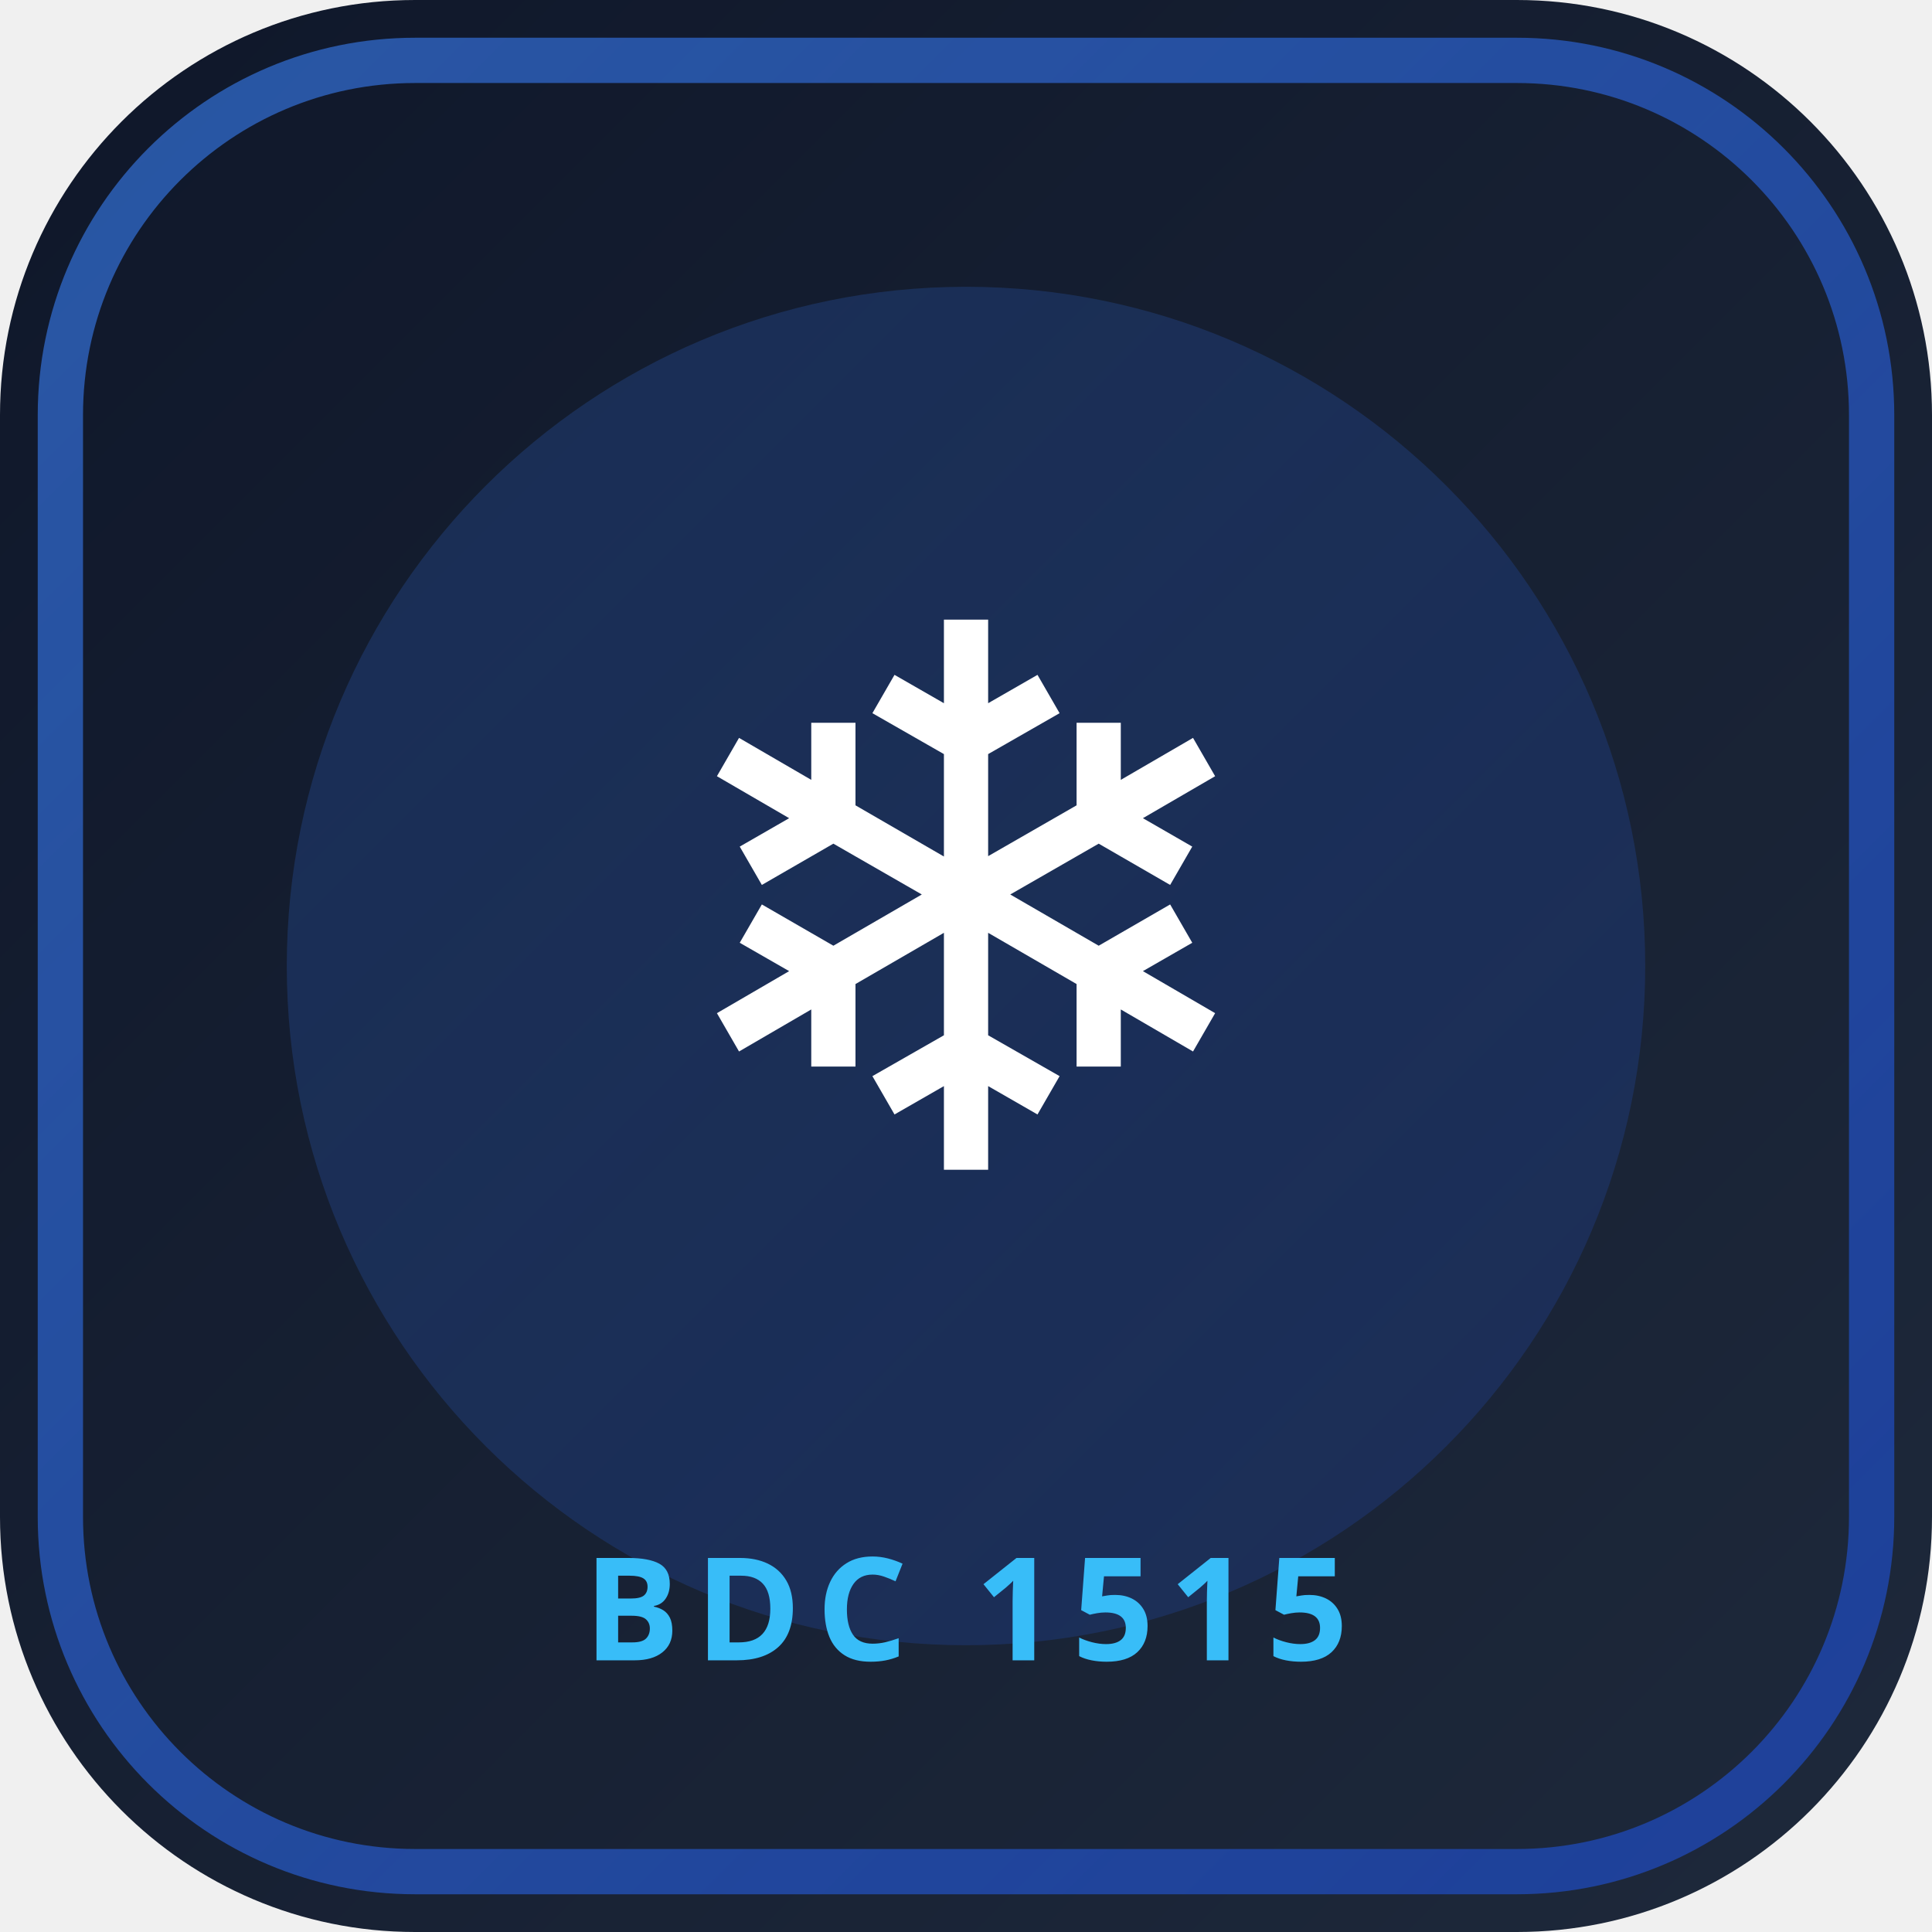
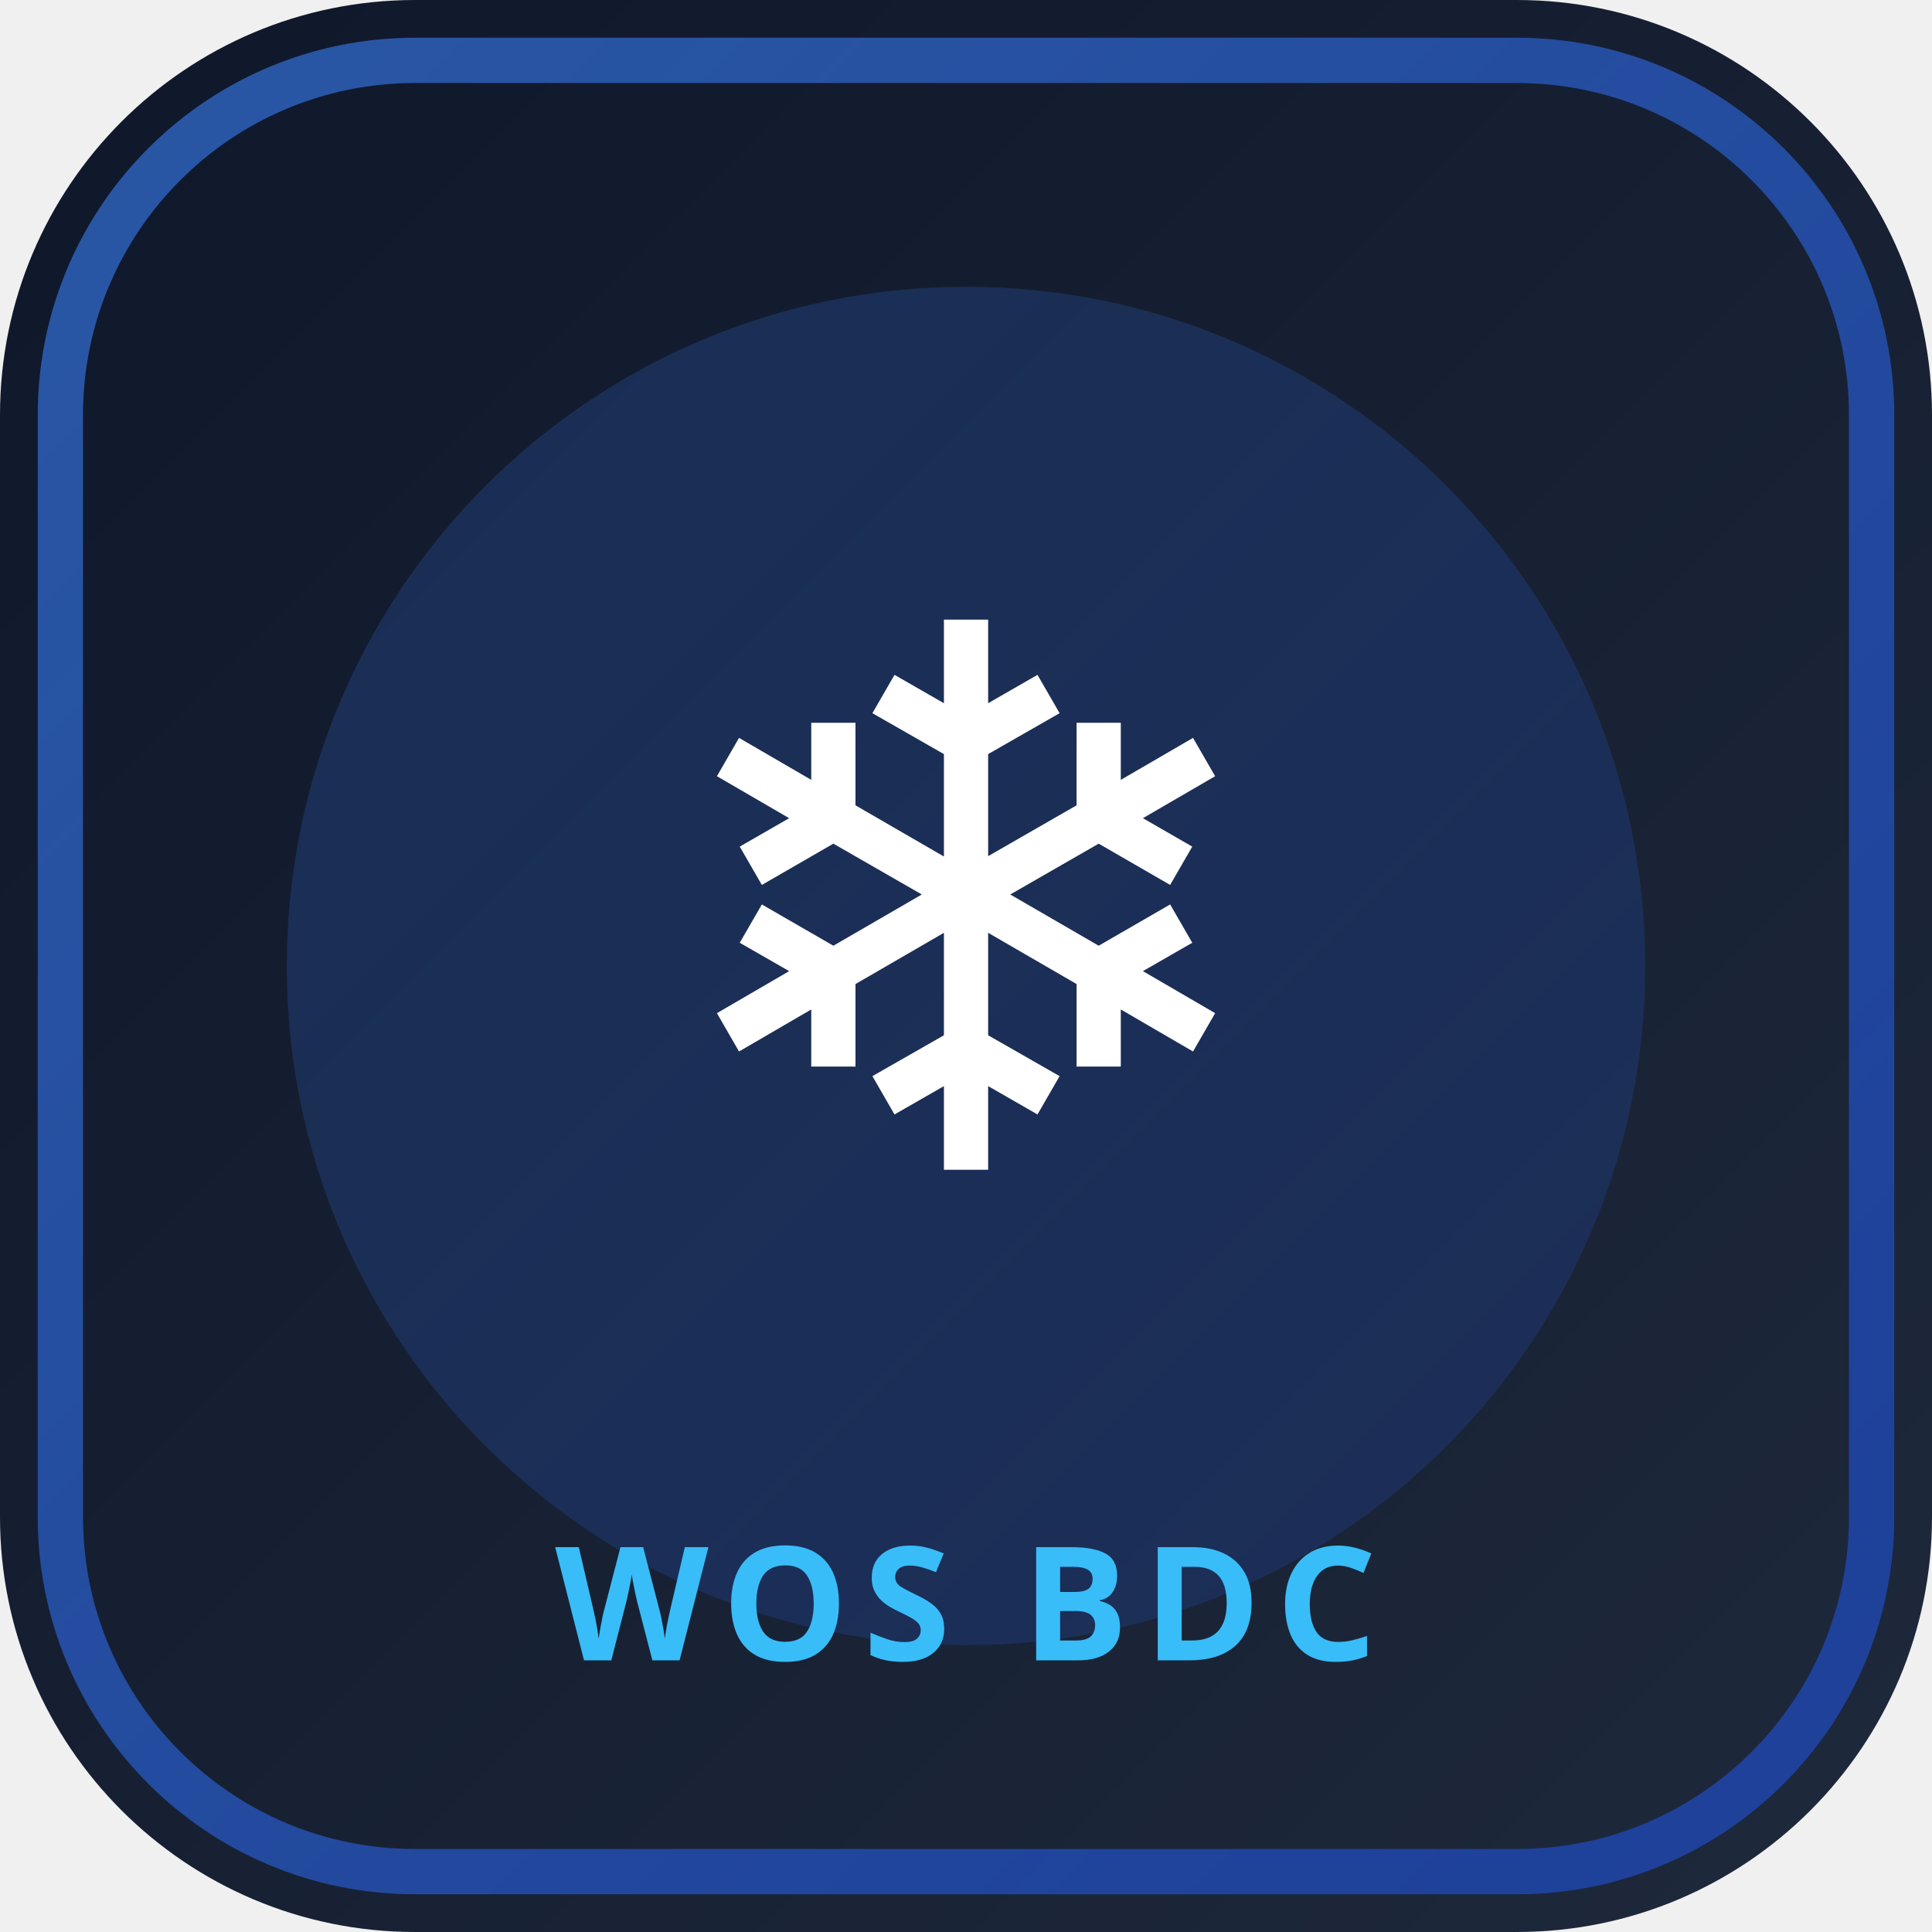
<svg xmlns="http://www.w3.org/2000/svg" width="512" height="512" viewBox="0 0 512 512">
  <defs>
    <linearGradient id="bgGrad" x1="0%" y1="0%" x2="100%" y2="100%">
      <stop offset="0%" stop-color="#0f172a" />
      <stop offset="100%" stop-color="#1e293b" />
    </linearGradient>
    <linearGradient id="accentGrad" x1="0%" y1="0%" x2="100%" y2="100%">
      <stop offset="0%" stop-color="#3b82f6" />
      <stop offset="100%" stop-color="#1d4ed8" />
    </linearGradient>
  </defs>
  <rect width="512" height="512" rx="110" fill="url(#bgGrad)" />
  <rect x="16" y="16" width="480" height="480" rx="94" fill="none" stroke="url(#accentGrad)" stroke-width="12" opacity="0.6" />
  <circle cx="256" cy="256" r="180" fill="url(#accentGrad)" opacity="0.2" />
  <text x="256" y="310" font-size="200" text-anchor="middle" font-family="system-ui, sans-serif" fill="#ffffff">❄️</text>
-   <text x="256" y="440" font-size="38" font-weight="bold" text-anchor="middle" font-family="system-ui, sans-serif" fill="#38bdf8" letter-spacing="4">BDC 1515</text>
+   <text x="256" y="440" font-size="42" font-weight="bold" text-anchor="middle" font-family="system-ui, sans-serif" fill="#38bdf8" letter-spacing="4">WOS BDC</text>
</svg>
